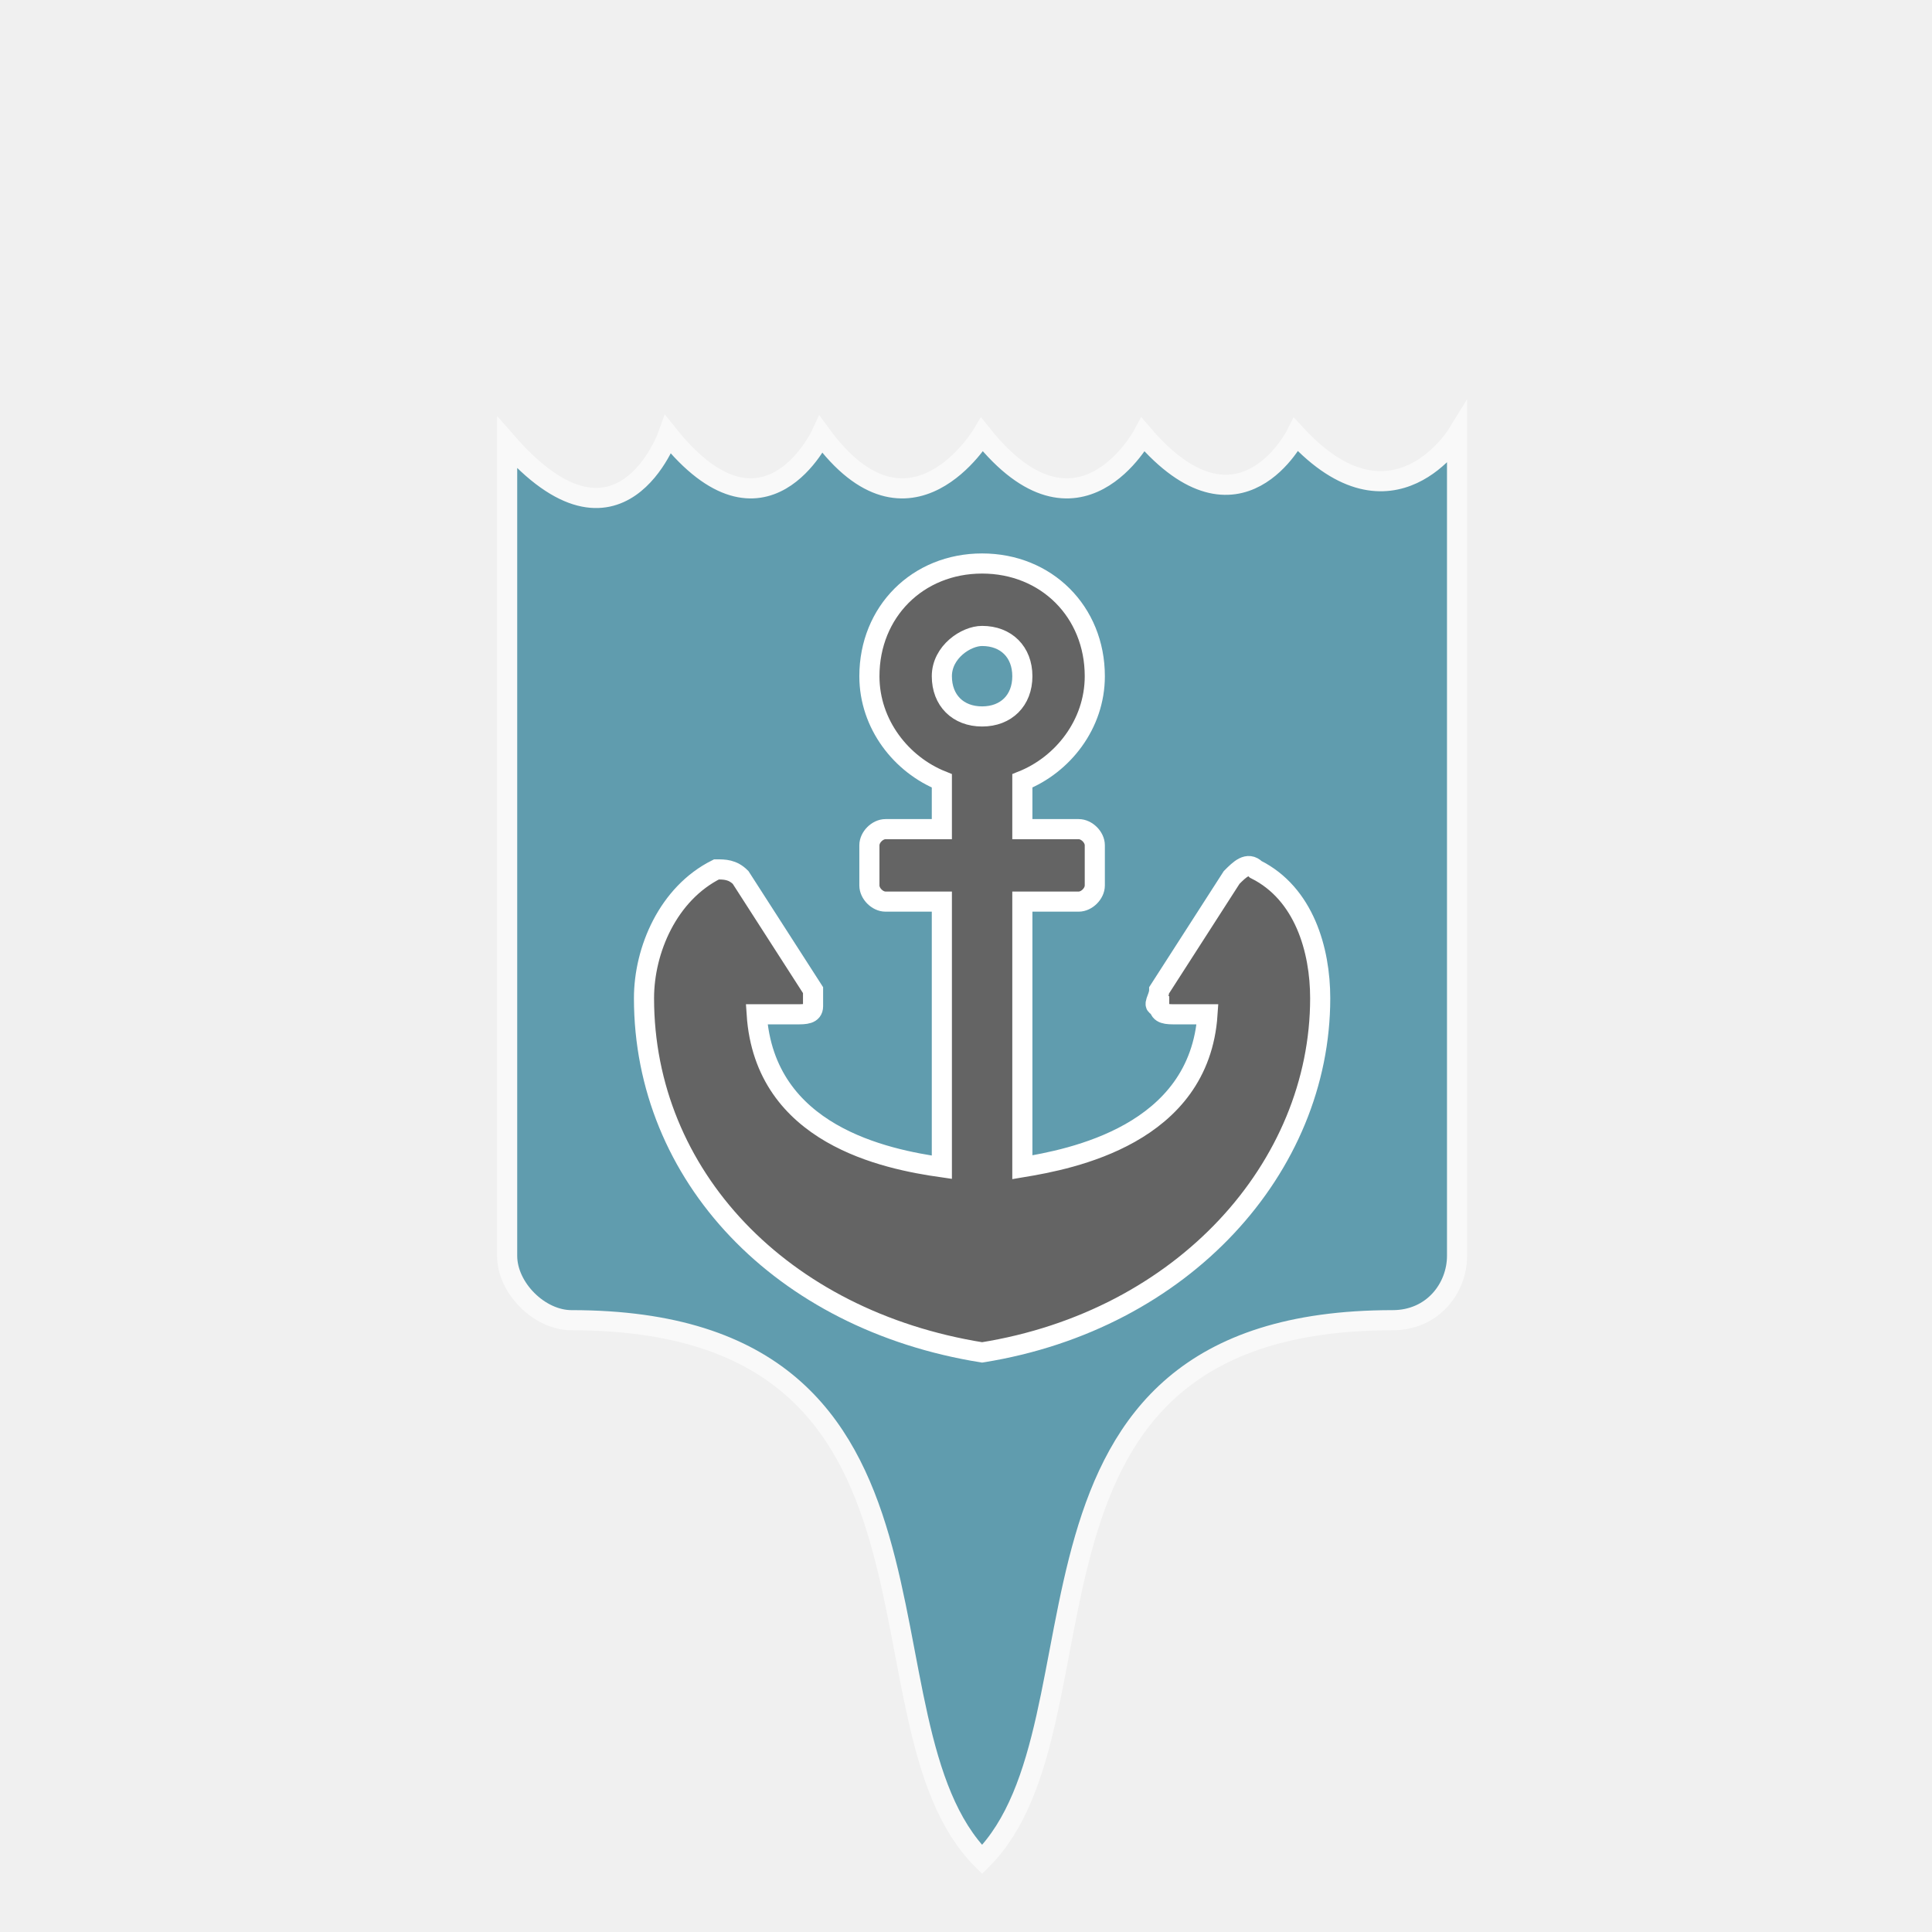
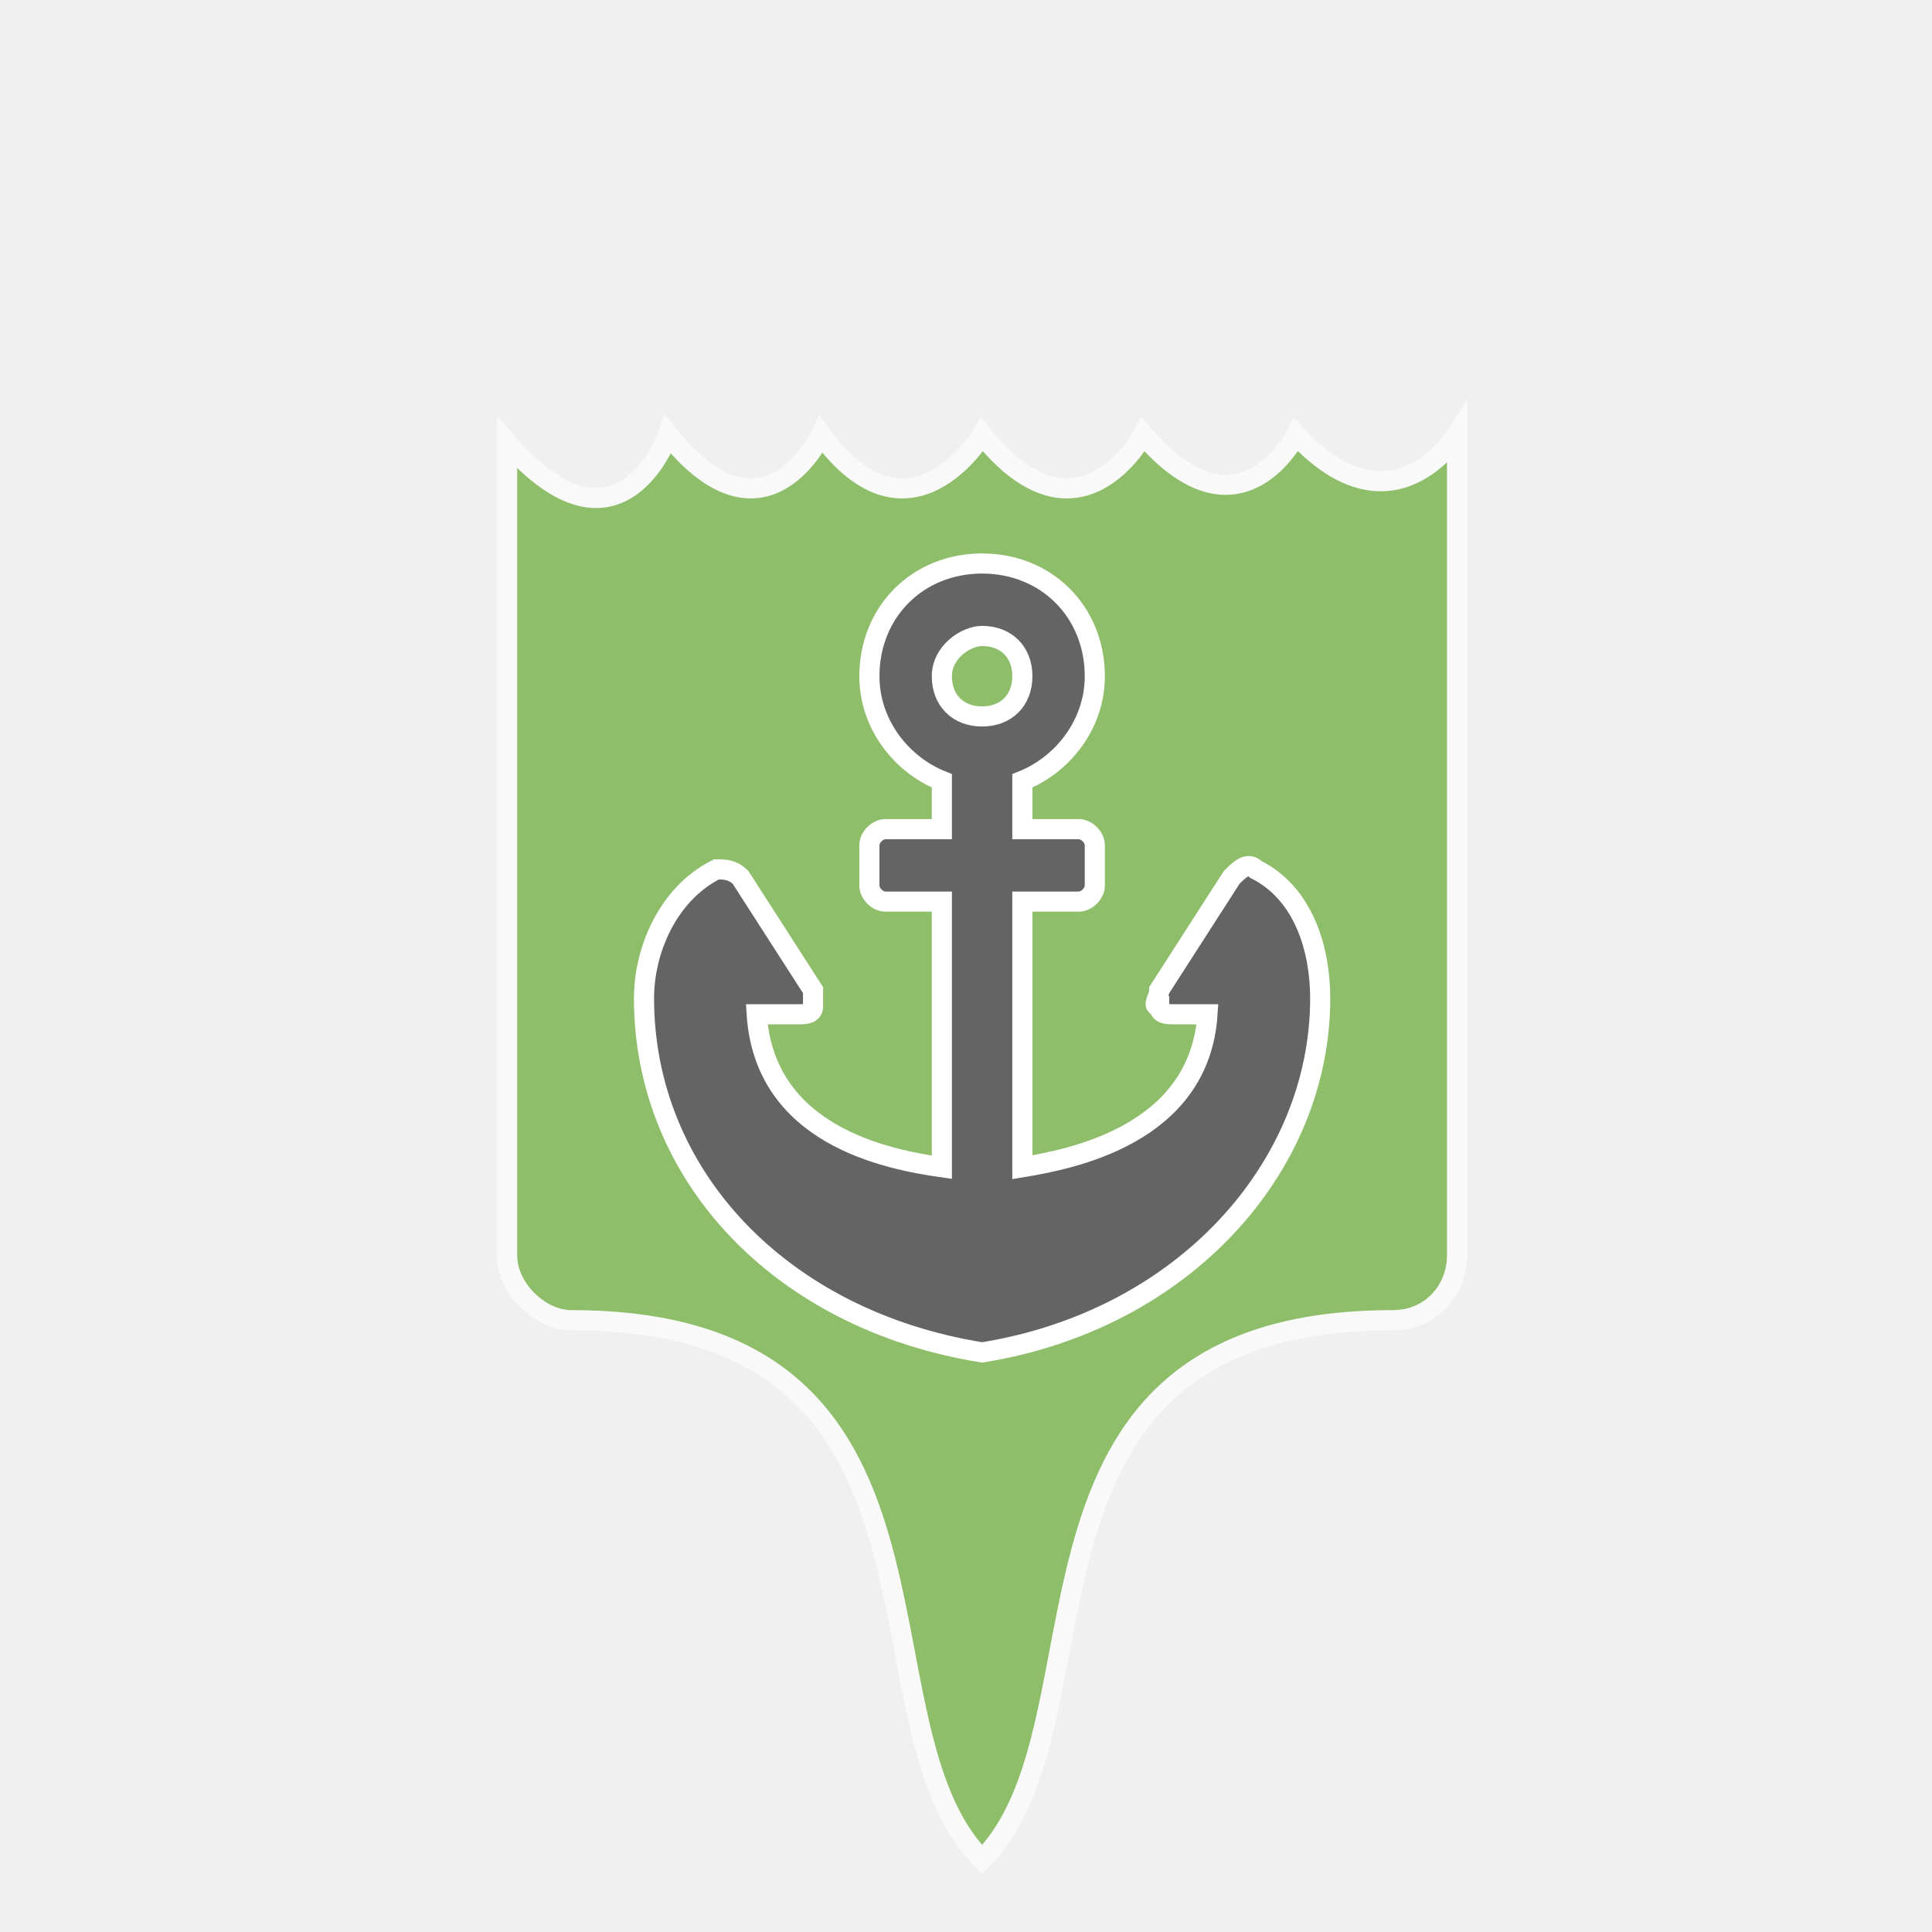
<svg xmlns="http://www.w3.org/2000/svg" version="1.1" x="0px" y="0px" viewBox="0 0 24 24" style="enable-background:new 0 0 24 24;" xml:space="preserve">
  <style type="text/css">
- 	.st0{display:none;}
- 	.st1{display:inline;opacity:0.75;fill:#E5D5AC;stroke:#2D2307;stroke-width:0.25;stroke-miterlimit:10;}
- 	.st2{opacity:0.6;fill:#006482;stroke:#FFFFFF;stroke-width:0.25;stroke-miterlimit:10;}
- 	.st3{display:inline;}
- 	.st4{fill:#FCFCFC;}
- 	.st5{fill:#646464;stroke:#FFFFFF;stroke-width:0.25;stroke-miterlimit:10;}
+ 	.st0{opacity:0.6;fill:#4C9C10;stroke:#FFFFFF;stroke-width:0.25;stroke-miterlimit:10;}
+ 	.st1{display:none;}
+ 	.st2{display:inline;}
+ 	.st3{fill:#FCF2DB;}
+ 	.st4{fill:#646464;stroke:#FFFFFF;stroke-width:0.25;stroke-miterlimit:10;}
+ 	.st5{fill:#F9EED7;stroke:#231F20;stroke-width:0.25;stroke-miterlimit:10;}
+ 	.st6{display:inline;opacity:0.9;fill:#E5D5AC;stroke:#2D2307;stroke-width:0.25;stroke-miterlimit:10;}
</style>
-   <g id="Layer_2" class="st0">
-     <path class="st1" d="M9.7,3.8C9.4,3.9,9.3,4.1,9.4,4.3l0.2,0.8l0.1,0.4l0.7,3L8.3,9.1l0.8-1.7c0.1-0.2,0-0.5-0.2-0.6   c-0.1,0-0.2-0.1-0.3,0C8.5,6.8,8.4,6.9,8.3,7L7.2,9.6c-0.1,0.2,0,0.5,0.2,0.6c0.1,0,0.2,0.1,0.3,0L11,9.3l4.2-1.1   c0.2-0.1,0.4-0.3,0.3-0.5c0,0,0-0.1,0-0.1c-0.6-1.2-2-1.9-3.2-2.4c-1-0.4-1.7-0.5-2-0.6l0-0.2l1.3-0.3C11.8,4.2,12,4,11.9,3.7   s-0.3-0.4-0.5-0.3c0,0,0,0,0,0L9.7,3.8z M10.6,5.7c0.4,0.1,0.7,0.1,1.5,0.4C13,6.5,13.8,7,14.4,7.6l-3.1,0.8L10.6,5.7z M7,11.2   c-0.2,0.1-0.4,0.3-0.3,0.5c0,0.1,0.1,0.2,0.1,0.2l0,0c0,0,0,0,0,0l2,1.9c2.5-0.6,4.9-1.2,7.4-1.7l1.4-2.8l0,0   c0.1-0.1,0.1-0.2,0-0.3c-0.1-0.2-0.3-0.4-0.5-0.3L7,11.2z" />
+   <g id="Layer_1">
+     <path class="st0" d="M8.3,5.4c1.2,1.5,1.9,0,1.9,0c1.1,1.5,2,0,2,0c1.2,1.5,2,0,2,0c1.2,1.4,1.9,0,1.9,0c1.2,1.3,2,0,2,0   c0,2.1,0,8,0,10.2c0,0.4-0.3,0.8-0.8,0.8c-5.1,0-3.4,5-5.1,6.7c-1.7-1.7,0-6.7-5.1-6.7c-0.4,0-0.8-0.4-0.8-0.8c0-2.1,0-7.9,0-10.1   C7.7,7.1,8.3,5.4,8.3,5.4z" />
  </g>
-   <g id="Layer_1">
-     <path class="st2" d="M8.3,5.4c1.2,1.5,1.9,0,1.9,0c1.1,1.5,2,0,2,0c1.2,1.5,2,0,2,0c1.2,1.4,1.9,0,1.9,0c1.2,1.3,2,0,2,0   c0,2.1,0,8,0,10.2c0,0.4-0.3,0.8-0.8,0.8c-5.1,0-3.4,5-5.1,6.7c-1.7-1.7,0-6.7-5.1-6.7c-0.4,0-0.8-0.4-0.8-0.8c0-2.1,0-7.9,0-10.1   C7.7,7.1,8.3,5.4,8.3,5.4z" />
-   </g>
-   <g id="Layer_3" class="st0">
-     <g class="st3">
-       <path class="st4" d="M14.4,12.1v-1.4c0-1.2-1-2.2-2.2-2.2s-2.2,1-2.2,2.2v1.4c0,0.1,0,0.1,0.1,0.2l0.5,0.3v0.7    c0,0.4,0.3,0.7,0.6,0.8v-0.6c0-0.1,0.1-0.2,0.2-0.2c0.1,0,0.2,0.1,0.2,0.2v0.6H12v-0.6c0-0.1,0.1-0.2,0.2-0.2s0.2,0.1,0.2,0.2v0.6    h0.4v-0.6c0-0.1,0.1-0.2,0.2-0.2s0.2,0.1,0.2,0.2V14c0.3-0.1,0.6-0.4,0.6-0.8v-0.7l0.5-0.3C14.4,12.2,14.4,12.1,14.4,12.1z     M11.4,10.9c-0.2,0-0.4-0.2-0.4-0.4c0-0.2,0.2-0.4,0.4-0.4c0.2,0,0.4,0.2,0.4,0.4C11.8,10.7,11.6,10.9,11.4,10.9z M12.6,12    c0,0.1-0.1,0.1-0.2,0.1H12c-0.1,0-0.1,0-0.2-0.1c0-0.1,0-0.1,0-0.2l0.2-0.4c0.1-0.1,0.3-0.1,0.4,0l0.2,0.4    C12.6,11.8,12.6,11.9,12.6,12z M13,10.9c-0.2,0-0.4-0.2-0.4-0.4c0-0.2,0.2-0.4,0.4-0.4c0.2,0,0.4,0.2,0.4,0.4    C13.4,10.7,13.2,10.9,13,10.9z" />
-       <path class="st4" d="M15.4,13.5l-0.9-0.9l-0.2,0.1v0.5c0,0.2-0.1,0.5-0.2,0.7l0.5,0.5c-0.1,0.2-0.1,0.5,0.1,0.7    c0.2,0.2,0.6,0.2,0.8,0c0.1-0.1,0.2-0.3,0.2-0.4c0.1,0,0.3-0.1,0.4-0.2c0.2-0.2,0.2-0.6,0-0.8C15.9,13.5,15.6,13.4,15.4,13.5z" />
-       <path class="st4" d="M9.1,9l0.7,0.7c0.2-0.4,0.4-0.7,0.7-1L9.9,8.1C10,7.9,10,7.6,9.8,7.4C9.6,7.2,9.2,7.2,9,7.4    C8.8,7.5,8.8,7.7,8.8,7.8C8.6,7.8,8.5,7.9,8.4,8c-0.2,0.2-0.2,0.6,0,0.8C8.6,9,8.8,9.1,9.1,9z" />
-       <path class="st4" d="M10.2,13.3v-0.5L10,12.6l-0.9,0.9c-0.2-0.1-0.5-0.1-0.7,0.1c-0.2,0.2-0.2,0.6,0,0.8c0.1,0.1,0.3,0.2,0.4,0.2    c0,0.1,0.1,0.3,0.2,0.4c0.2,0.2,0.6,0.2,0.8,0c0.2-0.2,0.2-0.5,0.1-0.7l0.5-0.5C10.3,13.7,10.2,13.5,10.2,13.3z" />
-       <path class="st4" d="M14.6,9.7L15.4,9C15.6,9.1,15.9,9,16,8.8c0.2-0.2,0.2-0.6,0-0.8c-0.1-0.1-0.3-0.2-0.4-0.2    c0-0.1-0.1-0.3-0.2-0.4c-0.2-0.2-0.6-0.2-0.8,0c-0.2,0.2-0.2,0.5-0.1,0.7l-0.6,0.6C14.2,9,14.5,9.3,14.6,9.7z" />
+   <g id="Layer_3" class="st1">
+     <g class="st2">
+       <path class="st3" d="M14.4,12.1v-1.4c0-1.2-1-2.2-2.2-2.2s-2.2,1-2.2,2.2v1.4c0,0.1,0,0.1,0.1,0.2l0.5,0.3v0.7    c0,0.4,0.3,0.7,0.6,0.8v-0.6c0-0.1,0.1-0.2,0.2-0.2c0.1,0,0.2,0.1,0.2,0.2v0.6H12v-0.6c0-0.1,0.1-0.2,0.2-0.2s0.2,0.1,0.2,0.2v0.6    h0.4v-0.6c0-0.1,0.1-0.2,0.2-0.2s0.2,0.1,0.2,0.2V14c0.3-0.1,0.6-0.4,0.6-0.8v-0.7l0.5-0.3C14.4,12.2,14.4,12.1,14.4,12.1z     M11.4,10.9c-0.2,0-0.4-0.2-0.4-0.4c0-0.2,0.2-0.4,0.4-0.4c0.2,0,0.4,0.2,0.4,0.4C11.8,10.7,11.6,10.9,11.4,10.9z M12.6,12    c0,0.1-0.1,0.1-0.2,0.1H12c-0.1,0-0.1,0-0.2-0.1c0-0.1,0-0.1,0-0.2l0.2-0.4c0.1-0.1,0.3-0.1,0.4,0l0.2,0.4    C12.6,11.8,12.6,11.9,12.6,12z M13,10.9c-0.2,0-0.4-0.2-0.4-0.4c0-0.2,0.2-0.4,0.4-0.4c0.2,0,0.4,0.2,0.4,0.4    C13.4,10.7,13.2,10.9,13,10.9z" />
+       <path class="st3" d="M15.4,13.5l-0.9-0.9l-0.2,0.1v0.5c0,0.2-0.1,0.5-0.2,0.7l0.5,0.5c-0.1,0.2-0.1,0.5,0.1,0.7    c0.2,0.2,0.6,0.2,0.8,0c0.1-0.1,0.2-0.3,0.2-0.4c0.1,0,0.3-0.1,0.4-0.2c0.2-0.2,0.2-0.6,0-0.8C15.9,13.5,15.6,13.4,15.4,13.5z" />
+       <path class="st3" d="M9.1,9l0.7,0.7c0.2-0.4,0.4-0.7,0.7-1L9.9,8.1C10,7.9,10,7.6,9.8,7.4C9.6,7.2,9.2,7.2,9,7.4    C8.8,7.5,8.8,7.7,8.8,7.8C8.6,7.8,8.5,7.9,8.4,8c-0.2,0.2-0.2,0.6,0,0.8C8.6,9,8.8,9.1,9.1,9z" />
+       <path class="st3" d="M10.2,13.3v-0.5L10,12.6l-0.9,0.9c-0.2-0.1-0.5-0.1-0.7,0.1c-0.2,0.2-0.2,0.6,0,0.8c0.1,0.1,0.3,0.2,0.4,0.2    c0,0.1,0.1,0.3,0.2,0.4c0.2,0.2,0.6,0.2,0.8,0c0.2-0.2,0.2-0.5,0.1-0.7l0.5-0.5C10.3,13.7,10.2,13.5,10.2,13.3z" />
+       <path class="st3" d="M14.6,9.7L15.4,9C15.6,9.1,15.9,9,16,8.8c0.2-0.2,0.2-0.6,0-0.8c-0.1-0.1-0.3-0.2-0.4-0.2    c0-0.1-0.1-0.3-0.2-0.4c-0.2-0.2-0.6-0.2-0.8,0c-0.2,0.2-0.2,0.5-0.1,0.7l-0.6,0.6C14.2,9,14.5,9.3,14.6,9.7z" />
    </g>
  </g>
  <g id="Layer_4">
-     <path class="st5" d="M15.6,10.8c-0.1-0.1-0.2,0-0.3,0.1l-0.9,1.4c0,0.1-0.1,0.2,0,0.2c0,0.1,0.1,0.1,0.2,0.1H15   c-0.1,1.5-1.7,1.8-2.3,1.9v-3.3h0.7c0.1,0,0.2-0.1,0.2-0.2v-0.5c0-0.1-0.1-0.2-0.2-0.2h-0.7V9.7c0.5-0.2,0.9-0.7,0.9-1.3   C13.6,7.6,13,7,12.2,7c-0.8,0-1.4,0.6-1.4,1.4c0,0.6,0.4,1.1,0.9,1.3v0.6h-0.7c-0.1,0-0.2,0.1-0.2,0.2V11c0,0.1,0.1,0.2,0.2,0.2   h0.7v3.3c-0.7-0.1-2.2-0.4-2.3-1.9h0.5c0.1,0,0.2,0,0.2-0.1c0-0.1,0-0.2,0-0.2l-0.9-1.4c-0.1-0.1-0.2-0.1-0.3-0.1   C8.3,11.1,8,11.8,8,12.4c0,2.2,1.7,4,4.2,4.4c0,0,0,0,0,0c0,0,0,0,0,0c2.5-0.4,4.2-2.3,4.2-4.4C16.4,11.8,16.2,11.1,15.6,10.8z    M12.2,7.9c0.3,0,0.5,0.2,0.5,0.5s-0.2,0.5-0.5,0.5s-0.5-0.2-0.5-0.5S12,7.9,12.2,7.9z" />
+     <path class="st4" d="M15.6,10.8c-0.1-0.1-0.2,0-0.3,0.1l-0.9,1.4c0,0.1-0.1,0.2,0,0.2c0,0.1,0.1,0.1,0.2,0.1H15   c-0.1,1.5-1.7,1.8-2.3,1.9v-3.3h0.7c0.1,0,0.2-0.1,0.2-0.2v-0.5c0-0.1-0.1-0.2-0.2-0.2h-0.7V9.7c0.5-0.2,0.9-0.7,0.9-1.3   C13.6,7.6,13,7,12.2,7c-0.8,0-1.4,0.6-1.4,1.4c0,0.6,0.4,1.1,0.9,1.3v0.6h-0.7c-0.1,0-0.2,0.1-0.2,0.2V11c0,0.1,0.1,0.2,0.2,0.2   h0.7v3.3c-0.7-0.1-2.2-0.4-2.3-1.9h0.5c0.1,0,0.2,0,0.2-0.1c0-0.1,0-0.2,0-0.2l-0.9-1.4c-0.1-0.1-0.2-0.1-0.3-0.1   C8.3,11.1,8,11.8,8,12.4c0,2.2,1.7,4,4.2,4.4c0,0,0,0,0,0c0,0,0,0,0,0c2.5-0.4,4.2-2.3,4.2-4.4C16.4,11.8,16.2,11.1,15.6,10.8z    M12.2,7.9c0.3,0,0.5,0.2,0.5,0.5s-0.2,0.5-0.5,0.5s-0.5-0.2-0.5-0.5S12,7.9,12.2,7.9z" />
+   </g>
+   <g id="Layer_5" class="st1">
+     <g class="st2">
+       <g>
+         <path class="st5" d="M11.4,13.8c-0.1-0.1-0.1-0.2-0.1-0.4s0-0.3,0-0.4c0-0.4,0.1-0.7,0.2-0.9s0.4-0.5,0.6-0.7     c0.1-0.1,0.3-0.2,0.4-0.3s0.2-0.2,0.3-0.3c0.1-0.1,0.1-0.2,0.2-0.3S13,10.1,13,10c0-0.2-0.1-0.4-0.2-0.6S12.3,9.2,12,9.2     c-0.2,0-0.5,0-0.7,0.1s-0.5,0.2-0.7,0.3L10,8.3c0.4-0.2,0.8-0.4,1.1-0.5s0.8-0.1,1.1-0.1c0.7,0,1.3,0.2,1.8,0.5s0.7,0.9,0.7,1.6     c0,0.2,0,0.5-0.1,0.6s-0.1,0.4-0.2,0.5s-0.2,0.3-0.4,0.5s-0.3,0.3-0.5,0.5c-0.3,0.2-0.5,0.4-0.6,0.6s-0.2,0.4-0.2,0.6     c0,0.1,0,0.1,0,0.2s0,0.1,0,0.1L11.4,13.8z M12.2,16.3c-0.3,0-0.6-0.1-0.8-0.3s-0.3-0.4-0.3-0.7s0.1-0.5,0.3-0.7s0.5-0.3,0.8-0.3     s0.6,0.1,0.8,0.3s0.3,0.4,0.3,0.7S13.2,15.8,13,16S12.5,16.3,12.2,16.3z" />
+       </g>
+     </g>
+   </g>
+   <g id="Layer_2" class="st1">
+     <path class="st6" d="M9.7,3.8C9.4,3.9,9.3,4.1,9.4,4.3l0.2,0.8l0.1,0.4l0.7,3L8.3,9.1l0.8-1.7c0.1-0.2,0-0.5-0.2-0.6   c-0.1,0-0.2-0.1-0.3,0C8.5,6.8,8.4,6.9,8.3,7L7.2,9.6c-0.1,0.2,0,0.5,0.2,0.6c0.1,0,0.2,0.1,0.3,0L11,9.3l4.2-1.1   c0.2-0.1,0.4-0.3,0.3-0.5c0,0,0-0.1,0-0.1c-0.6-1.2-2-1.9-3.2-2.4c-1-0.4-1.7-0.5-2-0.6l0-0.2l1.3-0.3C11.8,4.2,12,4,11.9,3.7   s-0.3-0.4-0.5-0.3c0,0,0,0,0,0L9.7,3.8z M10.6,5.7c0.4,0.1,0.7,0.1,1.5,0.4C13,6.5,13.8,7,14.4,7.6l-3.1,0.8L10.6,5.7z M7,11.2   c-0.2,0.1-0.4,0.3-0.3,0.5c0,0.1,0.1,0.2,0.1,0.2l0,0c0,0,0,0,0,0l2,1.9c2.5-0.6,4.9-1.2,7.4-1.7l1.4-2.8l0,0   c0.1-0.1,0.1-0.2,0-0.3c-0.1-0.2-0.3-0.4-0.5-0.3L7,11.2z" />
  </g>
</svg>
